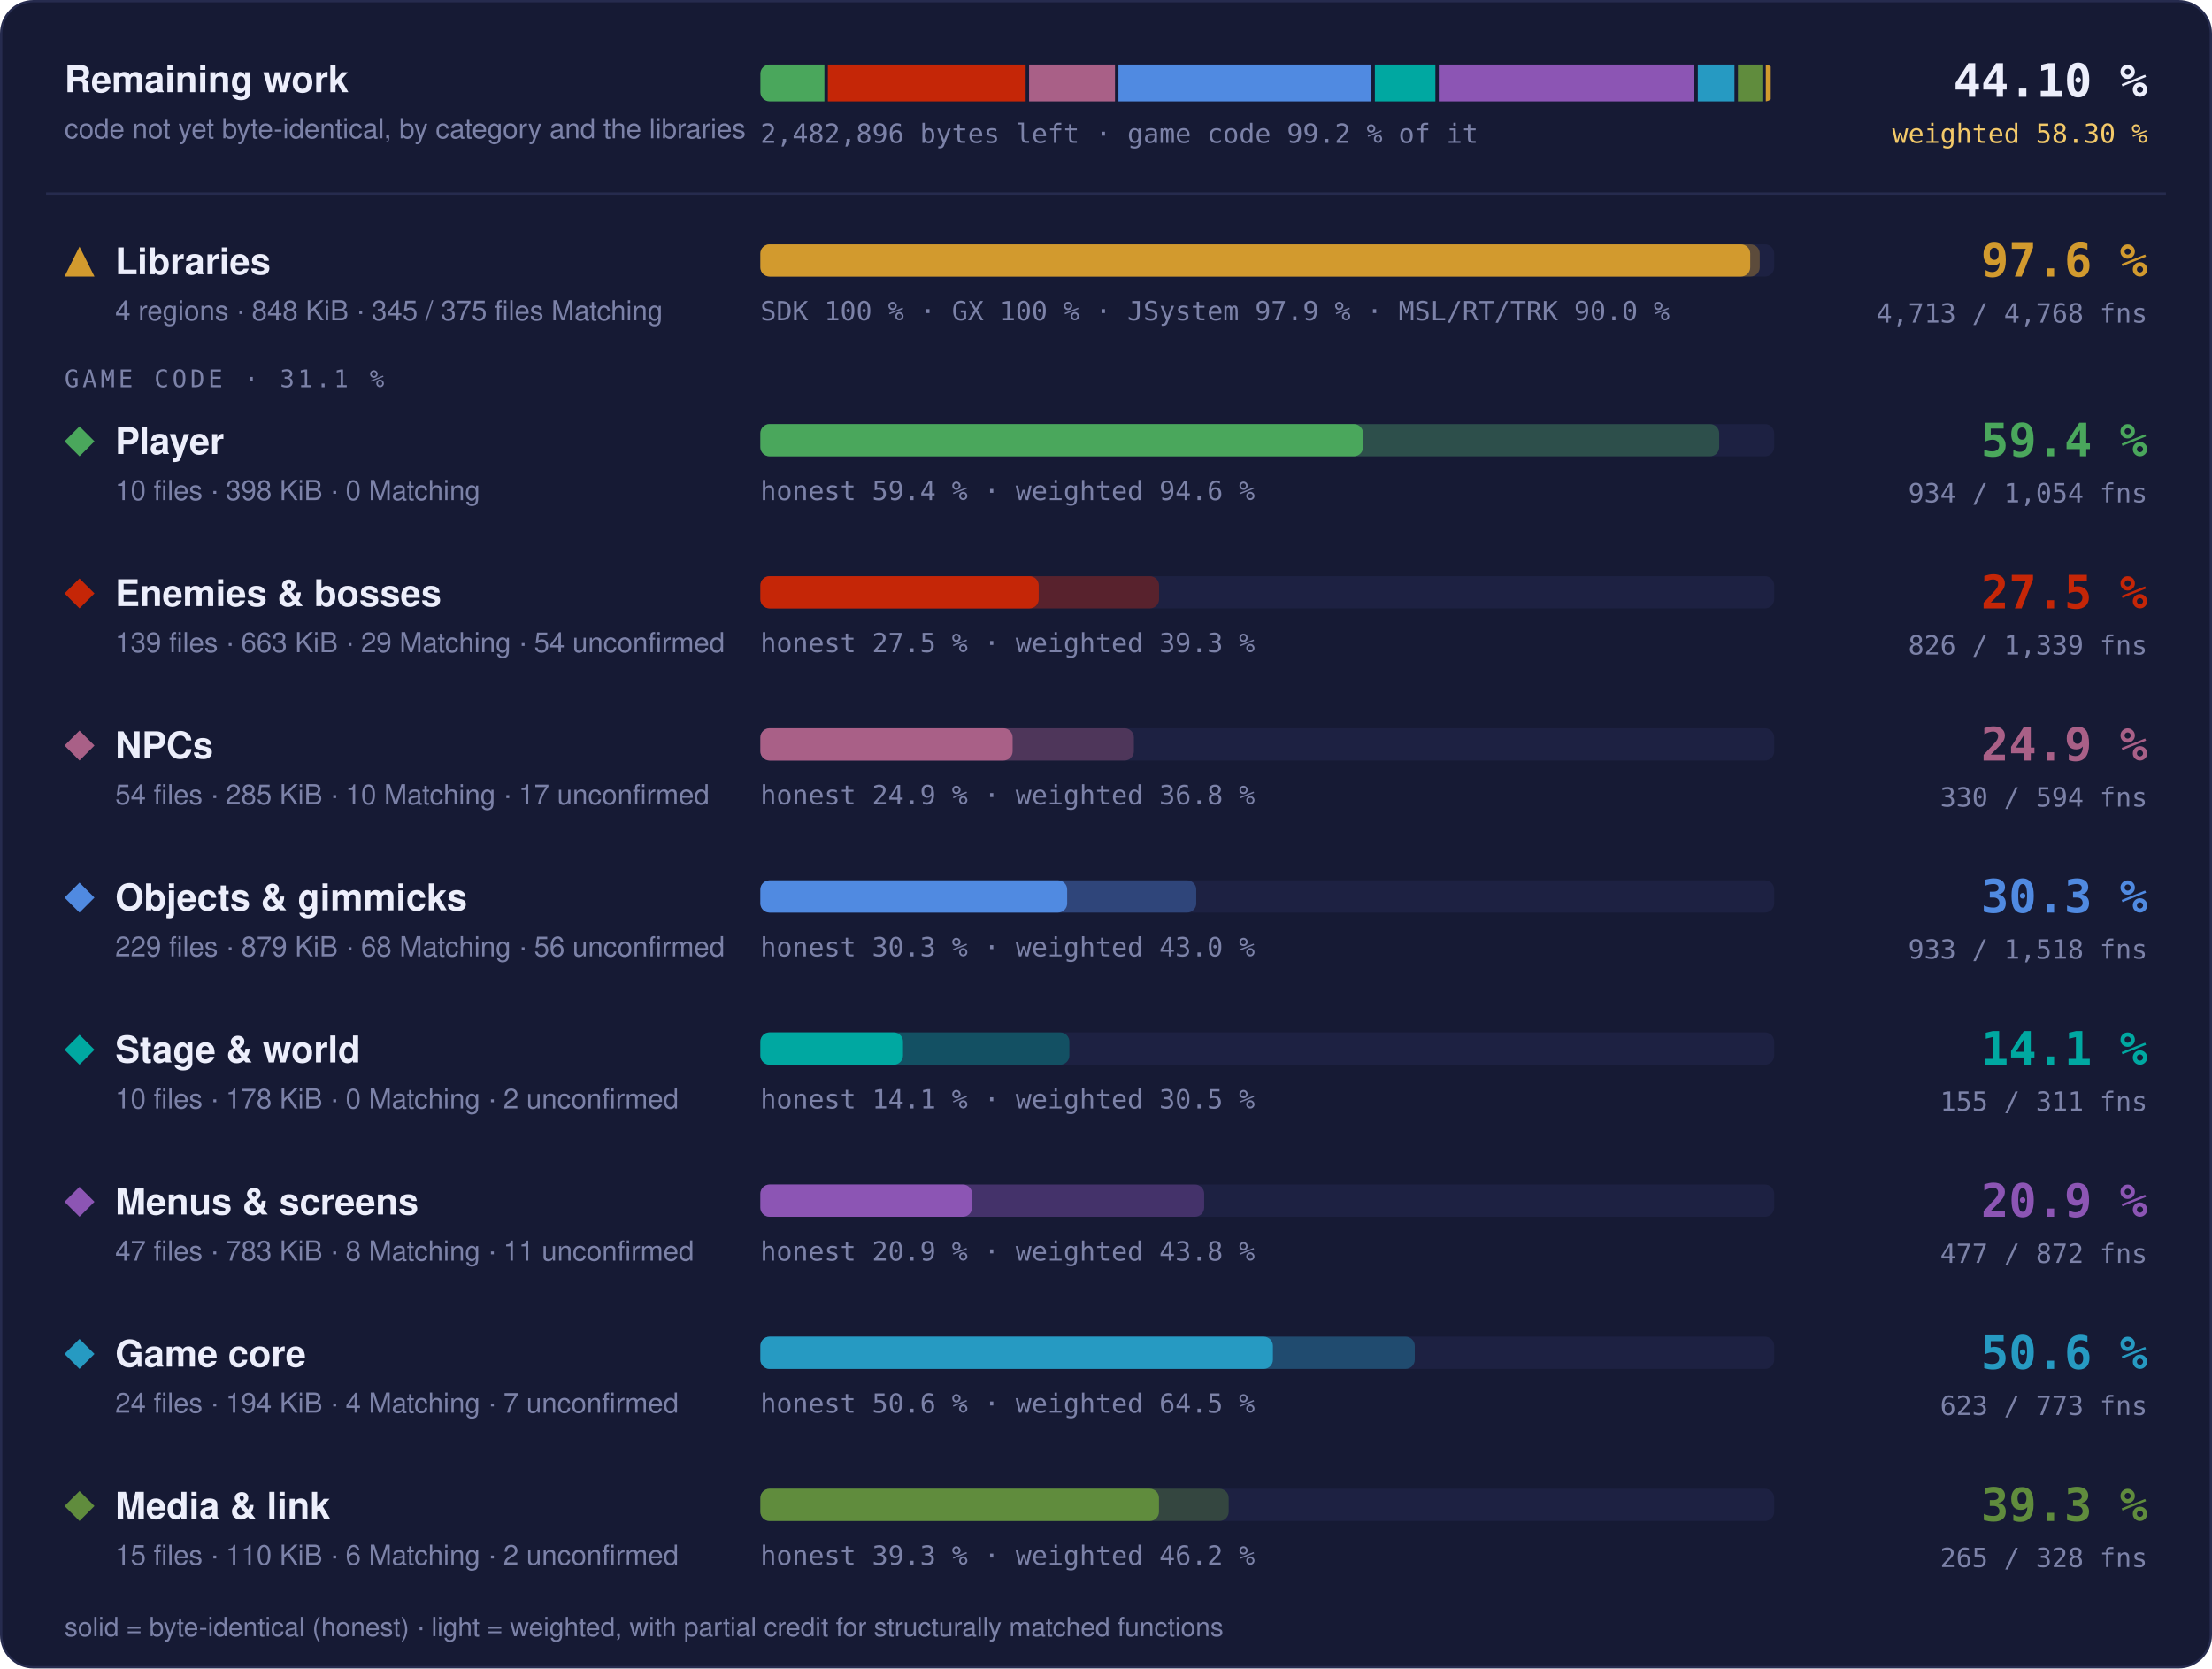
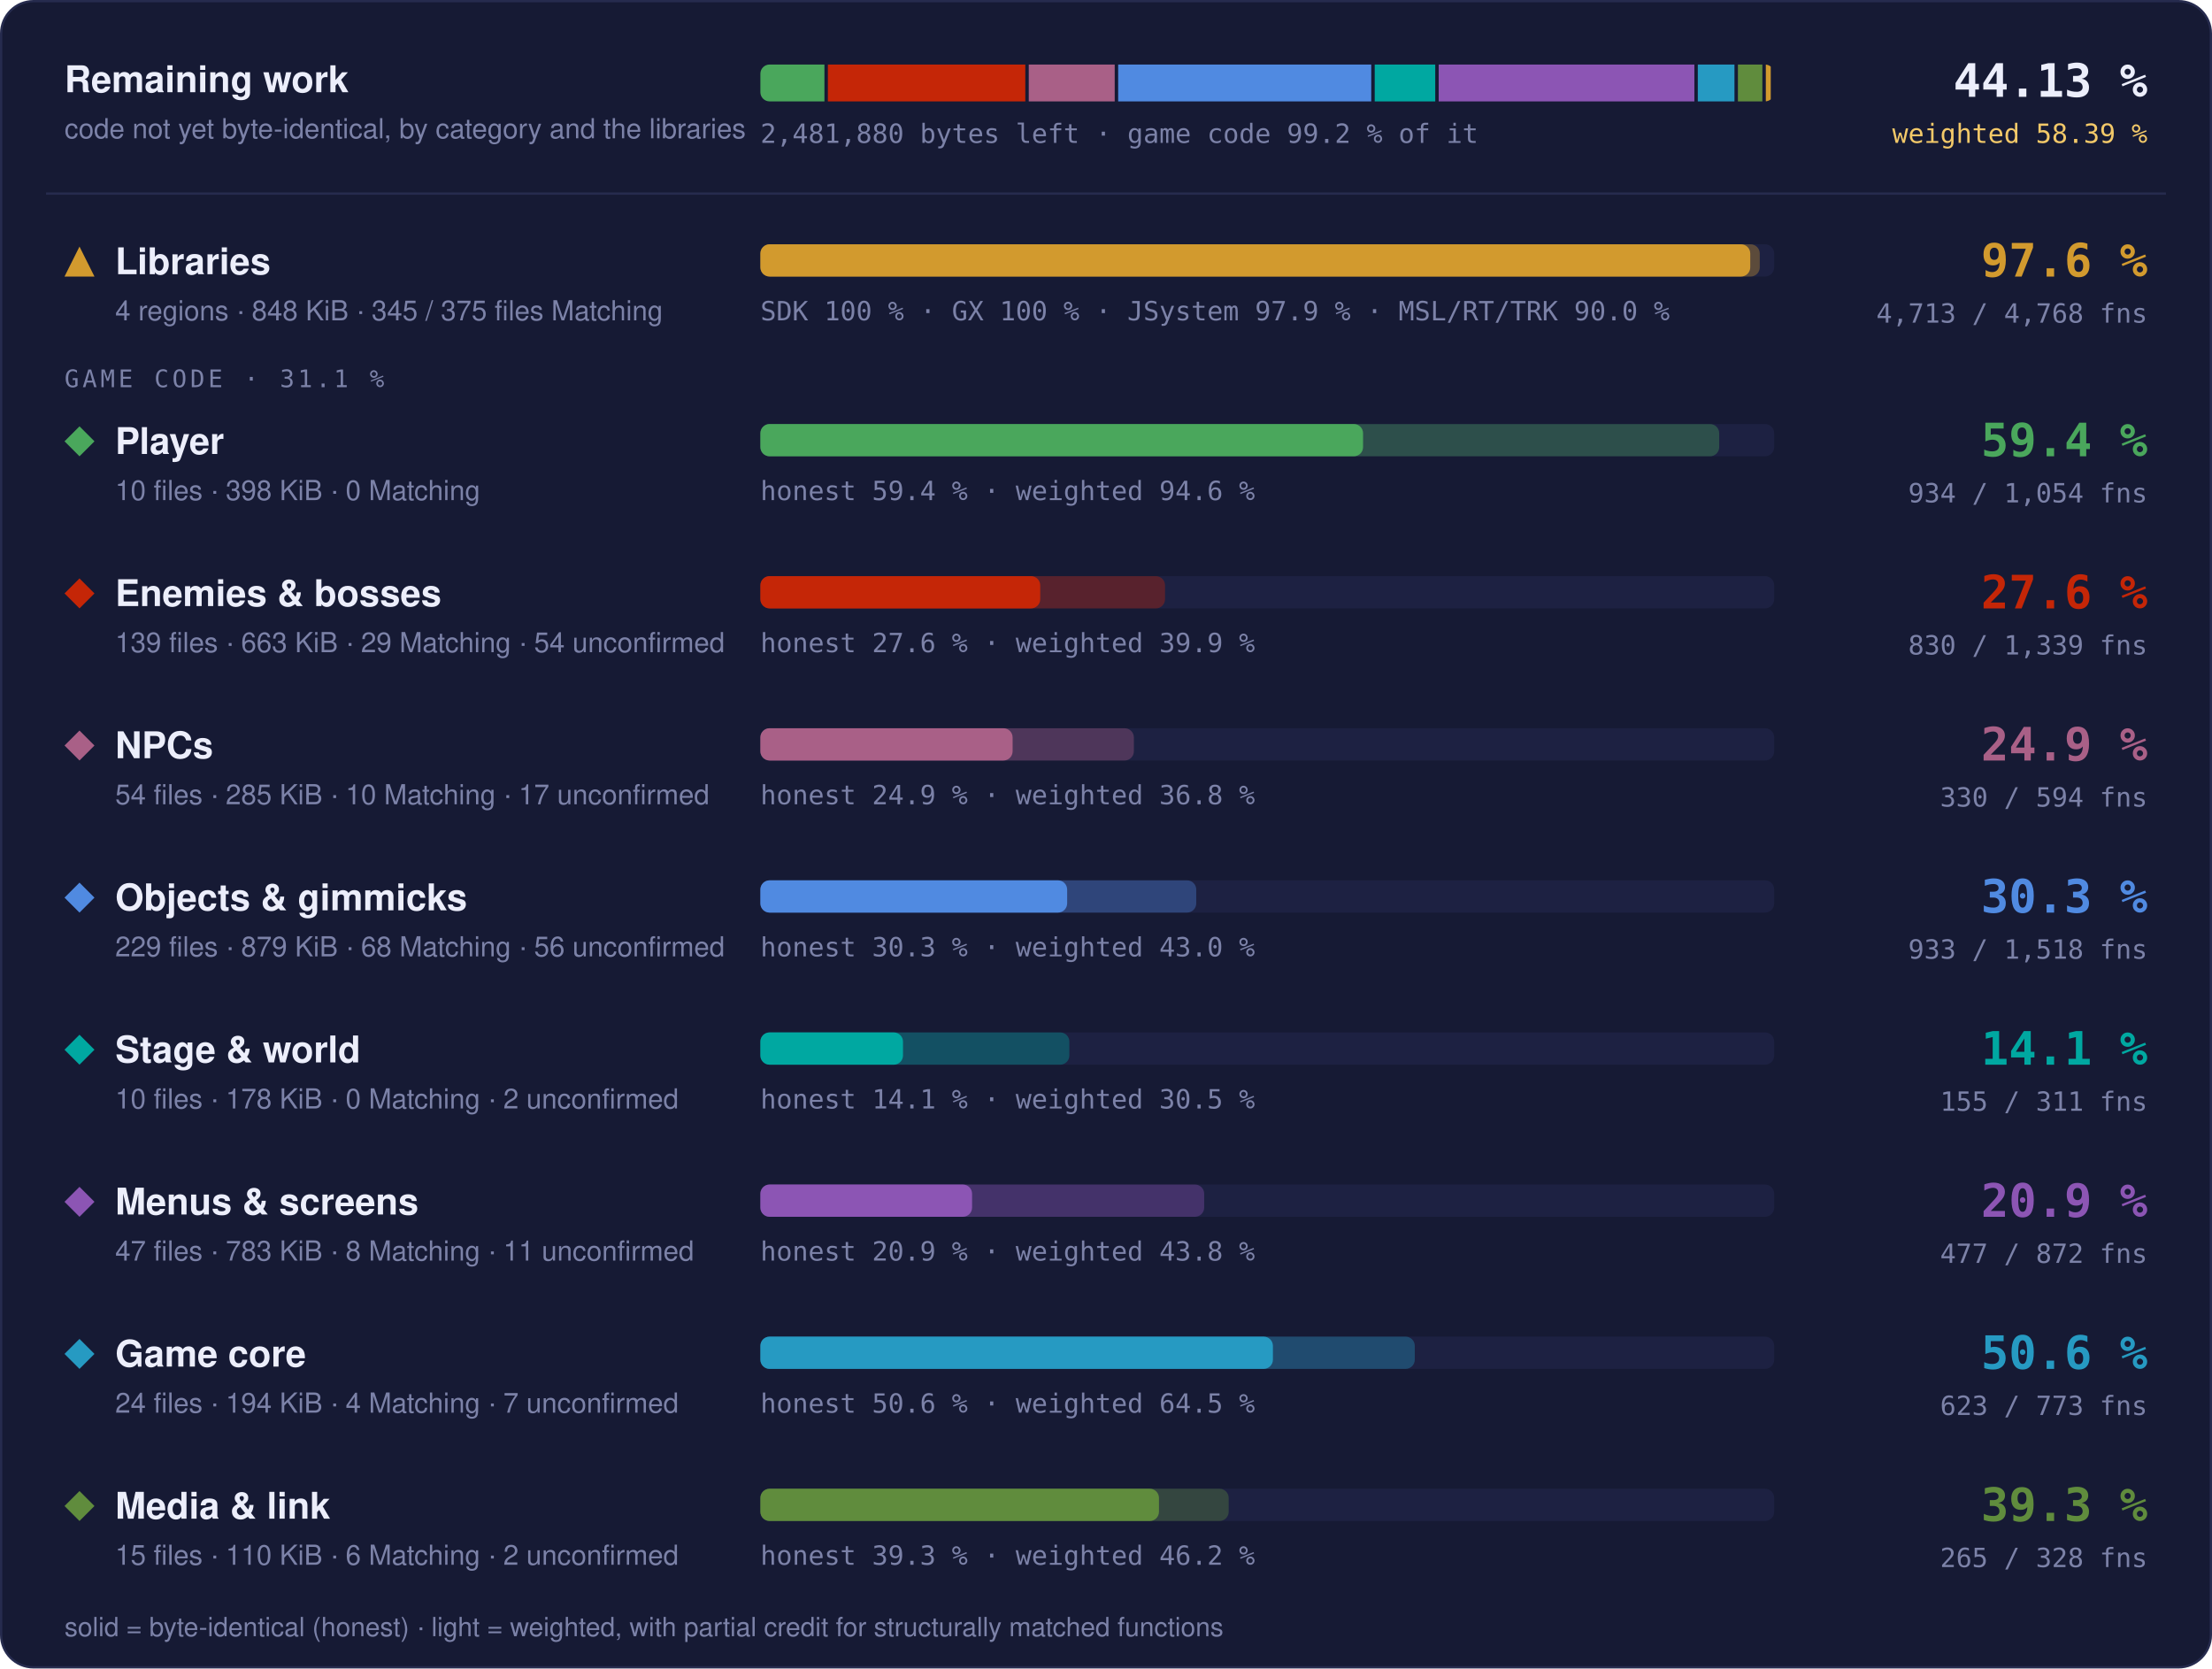
- <svg xmlns="http://www.w3.org/2000/svg" width="960" height="724" viewBox="0 0 960 724" role="img" aria-label="Progress overview: Libraries 97.6 % of code, 4713 of 4768 functions; Player 59.4 % of code, 934 of 1054 functions; Enemies &amp; bosses 27.5 % of code, 826 of 1339 functions; NPCs 24.9 % of code, 330 of 594 functions; Objects &amp; gimmicks 30.3 % of code, 933 of 1518 functions; Stage &amp; world 14.1 % of code, 155 of 311 functions; Menus &amp; screens 20.9 % of code, 477 of 872 functions; Game core 50.6 % of code, 623 of 773 functions; Media &amp; link 39.3 % of code, 265 of 328 functions">
+ <svg xmlns="http://www.w3.org/2000/svg" width="960" height="724" viewBox="0 0 960 724" role="img" aria-label="Progress overview: Libraries 97.6 % of code, 4713 of 4768 functions; Player 59.4 % of code, 934 of 1054 functions; Enemies &amp; bosses 27.6 % of code, 830 of 1339 functions; NPCs 24.9 % of code, 330 of 594 functions; Objects &amp; gimmicks 30.3 % of code, 933 of 1518 functions; Stage &amp; world 14.1 % of code, 155 of 311 functions; Menus &amp; screens 20.9 % of code, 477 of 872 functions; Game core 50.6 % of code, 623 of 773 functions; Media &amp; link 39.3 % of code, 265 of 328 functions">
  <style>text { font-family: -apple-system, BlinkMacSystemFont, 'Segoe UI', Helvetica, Arial, sans-serif; } .mono { font-family: ui-monospace, SFMono-Regular, 'SF Mono', Menlo, Consolas, monospace; } .grow { transform-box: fill-box; transform-origin: 0 50%; animation: grow 1.4s cubic-bezier(.2,.8,.2,1) both; } @keyframes grow { from { transform: scaleX(0); } } @media (prefers-reduced-motion: reduce) { * { animation: none !important; } }</style>
  <rect x="0.5" y="0.5" width="959" height="723" rx="14" fill="#161a34" stroke="#262b4e" />
  <text x="28" y="40" font-size="16" font-weight="700" fill="#eceefb">Remaining work</text>
  <text x="28" y="60" font-size="12" fill="#7c82a8">code not yet byte-identical, by category and the libraries</text>
  <clipPath id="rw">
    <rect x="330" y="28" width="440" height="16" rx="4" />
  </clipPath>
  <g clip-path="url(#rw)">
-     <rect class="grow" x="330.00" y="28" width="27.79" height="16" fill="#4aa75c" />
-     <rect class="grow" x="359.29" y="28" width="85.83" height="16" fill="#c52607" />
-     <rect class="grow" x="446.61" y="28" width="37.29" height="16" fill="#a96087" />
-     <rect class="grow" x="485.40" y="28" width="109.79" height="16" fill="#508ae1" />
-     <rect class="grow" x="596.69" y="28" width="26.26" height="16" fill="#00a8a1" />
-     <rect class="grow" x="624.44" y="28" width="110.91" height="16" fill="#8c55b4" />
-     <rect class="grow" x="736.85" y="28" width="15.90" height="16" fill="#269ac2" />
-     <rect class="grow" x="754.26" y="28" width="10.61" height="16" fill="#608c3d" />
+     <rect class="grow" x="330.00" y="28" width="27.80" height="16" fill="#4aa75c" />
+     <rect class="grow" x="359.30" y="28" width="85.68" height="16" fill="#c52607" />
+     <rect class="grow" x="446.48" y="28" width="37.30" height="16" fill="#a96087" />
+     <rect class="grow" x="485.28" y="28" width="109.83" height="16" fill="#508ae1" />
+     <rect class="grow" x="596.62" y="28" width="26.27" height="16" fill="#00a8a1" />
+     <rect class="grow" x="624.39" y="28" width="110.96" height="16" fill="#8c55b4" />
+     <rect class="grow" x="736.84" y="28" width="15.91" height="16" fill="#269ac2" />
+     <rect class="grow" x="754.25" y="28" width="10.61" height="16" fill="#608c3d" />
    <rect class="grow" x="766.36" y="28" width="2.14" height="16" fill="#d29a2e" />
  </g>
-   <text x="330" y="62" class="mono" font-size="11.5" fill="#7c82a8">2,482,896 bytes left · game code 99.2 % of it</text>
-   <text x="932" y="42" text-anchor="end" class="mono" font-size="20" font-weight="700" fill="#eceefb">44.10 %</text>
-   <text x="932" y="62" text-anchor="end" class="mono" font-size="11.5" fill="#f3c969">weighted 58.30 %</text>
+   <text x="330" y="62" class="mono" font-size="11.5" fill="#7c82a8">2,481,880 bytes left · game code 99.2 % of it</text>
+   <text x="932" y="42" text-anchor="end" class="mono" font-size="20" font-weight="700" fill="#eceefb">44.13 %</text>
+   <text x="932" y="62" text-anchor="end" class="mono" font-size="11.5" fill="#f3c969">weighted 58.39 %</text>
  <line x1="20" x2="940" y1="84" y2="84" stroke="#262b4e" />
  <g fill="#d29a2e">
    <path d="M34.5 107L41 120L28 120Z" />
  </g>
  <text x="50" y="119" font-size="16" font-weight="700" fill="#eceefb">Libraries</text>
  <text x="50" y="139" font-size="12" fill="#7c82a8">4 regions · 848 KiB · 345 / 375 files Matching</text>
  <rect x="330" y="106" width="440" height="14" rx="4" fill="#1d2142" />
  <rect class="grow" style="animation-delay:0.0s" x="330" y="106" width="433.73" height="14" rx="4" fill="#d29a2e" fill-opacity="0.35" />
  <rect class="grow" style="animation-delay:0.0s" x="330" y="106" width="429.60" height="14" rx="4" fill="#d29a2e" />
  <text x="330" y="139" class="mono" font-size="11.5" fill="#7c82a8">SDK 100 % · GX 100 % · JSystem 97.9 % · MSL/RT/TRK 90.0 %</text>
  <text x="932" y="120" text-anchor="end" class="mono" font-size="20" font-weight="700" fill="#d29a2e">97.6 %</text>
  <text x="932" y="140" text-anchor="end" class="mono" font-size="11.5" fill="#7c82a8">4,713 / 4,768 fns</text>
  <text x="28" y="168" class="mono" font-size="10.5" letter-spacing="0.14em" fill="#7c82a8">GAME CODE · 31.1 %</text>
  <g fill="#4aa75c">
    <path d="M34.5 185L41 191.5L34.5 198L28 191.5Z" />
  </g>
  <text x="50" y="197" font-size="16" font-weight="700" fill="#eceefb">Player</text>
  <text x="50" y="217" font-size="12" fill="#7c82a8">10 files · 398 KiB · 0 Matching</text>
  <rect x="330" y="184" width="440" height="14" rx="4" fill="#1d2142" />
  <rect class="grow" style="animation-delay:0.1s" x="330" y="184" width="416.13" height="14" rx="4" fill="#4aa75c" fill-opacity="0.35" />
  <rect class="grow" style="animation-delay:0.1s" x="330" y="184" width="261.57" height="14" rx="4" fill="#4aa75c" />
  <text x="330" y="217" class="mono" font-size="11.5" fill="#7c82a8">honest 59.4 % · weighted 94.6 %</text>
  <text x="932" y="198" text-anchor="end" class="mono" font-size="20" font-weight="700" fill="#4aa75c">59.4 %</text>
  <text x="932" y="218" text-anchor="end" class="mono" font-size="11.5" fill="#7c82a8">934 / 1,054 fns</text>
  <g fill="#c52607">
    <path d="M34.5 251L41 257.5L34.5 264L28 257.5Z" />
  </g>
  <text x="50" y="263" font-size="16" font-weight="700" fill="#eceefb">Enemies &amp; bosses</text>
  <text x="50" y="283" font-size="12" fill="#7c82a8">139 files · 663 KiB · 29 Matching · 54 unconfirmed</text>
  <rect x="330" y="250" width="440" height="14" rx="4" fill="#1d2142" />
-   <rect class="grow" style="animation-delay:0.2s" x="330" y="250" width="173.03" height="14" rx="4" fill="#c52607" fill-opacity="0.35" />
-   <rect class="grow" style="animation-delay:0.2s" x="330" y="250" width="120.79" height="14" rx="4" fill="#c52607" />
-   <text x="330" y="283" class="mono" font-size="11.5" fill="#7c82a8">honest 27.5 % · weighted 39.3 %</text>
-   <text x="932" y="264" text-anchor="end" class="mono" font-size="20" font-weight="700" fill="#c52607">27.5 %</text>
-   <text x="932" y="284" text-anchor="end" class="mono" font-size="11.5" fill="#7c82a8">826 / 1,339 fns</text>
+   <rect class="grow" style="animation-delay:0.2s" x="330" y="250" width="175.62" height="14" rx="4" fill="#c52607" fill-opacity="0.35" />
+   <rect class="grow" style="animation-delay:0.2s" x="330" y="250" width="121.45" height="14" rx="4" fill="#c52607" />
+   <text x="330" y="283" class="mono" font-size="11.5" fill="#7c82a8">honest 27.6 % · weighted 39.9 %</text>
+   <text x="932" y="264" text-anchor="end" class="mono" font-size="20" font-weight="700" fill="#c52607">27.6 %</text>
+   <text x="932" y="284" text-anchor="end" class="mono" font-size="11.5" fill="#7c82a8">830 / 1,339 fns</text>
  <g fill="#a96087">
    <path d="M34.5 317L41 323.5L34.5 330L28 323.5Z" />
  </g>
  <text x="50" y="329" font-size="16" font-weight="700" fill="#eceefb">NPCs</text>
  <text x="50" y="349" font-size="12" fill="#7c82a8">54 files · 285 KiB · 10 Matching · 17 unconfirmed</text>
  <rect x="330" y="316" width="440" height="14" rx="4" fill="#1d2142" />
  <rect class="grow" style="animation-delay:0.3s" x="330" y="316" width="162.10" height="14" rx="4" fill="#a96087" fill-opacity="0.35" />
  <rect class="grow" style="animation-delay:0.3s" x="330" y="316" width="109.47" height="14" rx="4" fill="#a96087" />
  <text x="330" y="349" class="mono" font-size="11.5" fill="#7c82a8">honest 24.9 % · weighted 36.8 %</text>
  <text x="932" y="330" text-anchor="end" class="mono" font-size="20" font-weight="700" fill="#a96087">24.9 %</text>
  <text x="932" y="350" text-anchor="end" class="mono" font-size="11.5" fill="#7c82a8">330 / 594 fns</text>
  <g fill="#508ae1">
    <path d="M34.5 383L41 389.5L34.5 396L28 389.5Z" />
  </g>
  <text x="50" y="395" font-size="16" font-weight="700" fill="#eceefb">Objects &amp; gimmicks</text>
  <text x="50" y="415" font-size="12" fill="#7c82a8">229 files · 879 KiB · 68 Matching · 56 unconfirmed</text>
  <rect x="330" y="382" width="440" height="14" rx="4" fill="#1d2142" />
  <rect class="grow" style="animation-delay:0.4s" x="330" y="382" width="189.16" height="14" rx="4" fill="#508ae1" fill-opacity="0.35" />
  <rect class="grow" style="animation-delay:0.4s" x="330" y="382" width="133.14" height="14" rx="4" fill="#508ae1" />
  <text x="330" y="415" class="mono" font-size="11.5" fill="#7c82a8">honest 30.3 % · weighted 43.0 %</text>
  <text x="932" y="396" text-anchor="end" class="mono" font-size="20" font-weight="700" fill="#508ae1">30.3 %</text>
  <text x="932" y="416" text-anchor="end" class="mono" font-size="11.5" fill="#7c82a8">933 / 1,518 fns</text>
  <g fill="#00a8a1">
    <path d="M34.5 449L41 455.5L34.5 462L28 455.5Z" />
  </g>
  <text x="50" y="461" font-size="16" font-weight="700" fill="#eceefb">Stage &amp; world</text>
  <text x="50" y="481" font-size="12" fill="#7c82a8">10 files · 178 KiB · 0 Matching · 2 unconfirmed</text>
  <rect x="330" y="448" width="440" height="14" rx="4" fill="#1d2142" />
  <rect class="grow" style="animation-delay:0.5s" x="330" y="448" width="134.10" height="14" rx="4" fill="#00a8a1" fill-opacity="0.35" />
  <rect class="grow" style="animation-delay:0.5s" x="330" y="448" width="61.90" height="14" rx="4" fill="#00a8a1" />
  <text x="330" y="481" class="mono" font-size="11.5" fill="#7c82a8">honest 14.1 % · weighted 30.5 %</text>
  <text x="932" y="462" text-anchor="end" class="mono" font-size="20" font-weight="700" fill="#00a8a1">14.1 %</text>
  <text x="932" y="482" text-anchor="end" class="mono" font-size="11.5" fill="#7c82a8">155 / 311 fns</text>
  <g fill="#8c55b4">
    <path d="M34.5 515L41 521.5L34.5 528L28 521.5Z" />
  </g>
  <text x="50" y="527" font-size="16" font-weight="700" fill="#eceefb">Menus &amp; screens</text>
  <text x="50" y="547" font-size="12" fill="#7c82a8">47 files · 783 KiB · 8 Matching · 11 unconfirmed</text>
  <rect x="330" y="514" width="440" height="14" rx="4" fill="#1d2142" />
  <rect class="grow" style="animation-delay:0.6s" x="330" y="514" width="192.61" height="14" rx="4" fill="#8c55b4" fill-opacity="0.35" />
  <rect class="grow" style="animation-delay:0.6s" x="330" y="514" width="91.88" height="14" rx="4" fill="#8c55b4" />
  <text x="330" y="547" class="mono" font-size="11.5" fill="#7c82a8">honest 20.9 % · weighted 43.8 %</text>
  <text x="932" y="528" text-anchor="end" class="mono" font-size="20" font-weight="700" fill="#8c55b4">20.9 %</text>
  <text x="932" y="548" text-anchor="end" class="mono" font-size="11.5" fill="#7c82a8">477 / 872 fns</text>
  <g fill="#269ac2">
    <path d="M34.5 581L41 587.5L34.5 594L28 587.5Z" />
  </g>
  <text x="50" y="593" font-size="16" font-weight="700" fill="#eceefb">Game core</text>
  <text x="50" y="613" font-size="12" fill="#7c82a8">24 files · 194 KiB · 4 Matching · 7 unconfirmed</text>
  <rect x="330" y="580" width="440" height="14" rx="4" fill="#1d2142" />
  <rect class="grow" style="animation-delay:0.7s" x="330" y="580" width="284.01" height="14" rx="4" fill="#269ac2" fill-opacity="0.35" />
  <rect class="grow" style="animation-delay:0.7s" x="330" y="580" width="222.44" height="14" rx="4" fill="#269ac2" />
  <text x="330" y="613" class="mono" font-size="11.5" fill="#7c82a8">honest 50.6 % · weighted 64.5 %</text>
  <text x="932" y="594" text-anchor="end" class="mono" font-size="20" font-weight="700" fill="#269ac2">50.6 %</text>
  <text x="932" y="614" text-anchor="end" class="mono" font-size="11.5" fill="#7c82a8">623 / 773 fns</text>
  <g fill="#608c3d">
    <path d="M34.5 647L41 653.5L34.5 660L28 653.5Z" />
  </g>
  <text x="50" y="659" font-size="16" font-weight="700" fill="#eceefb">Media &amp; link</text>
  <text x="50" y="679" font-size="12" fill="#7c82a8">15 files · 110 KiB · 6 Matching · 2 unconfirmed</text>
  <rect x="330" y="646" width="440" height="14" rx="4" fill="#1d2142" />
  <rect class="grow" style="animation-delay:0.8s" x="330" y="646" width="203.24" height="14" rx="4" fill="#608c3d" fill-opacity="0.35" />
  <rect class="grow" style="animation-delay:0.8s" x="330" y="646" width="172.99" height="14" rx="4" fill="#608c3d" />
  <text x="330" y="679" class="mono" font-size="11.5" fill="#7c82a8">honest 39.3 % · weighted 46.2 %</text>
  <text x="932" y="660" text-anchor="end" class="mono" font-size="20" font-weight="700" fill="#608c3d">39.3 %</text>
  <text x="932" y="680" text-anchor="end" class="mono" font-size="11.5" fill="#7c82a8">265 / 328 fns</text>
  <text x="28" y="710" font-size="11.5" fill="#7c82a8">solid = byte-identical (honest) · light = weighted, with partial credit for structurally matched functions</text>
</svg>
